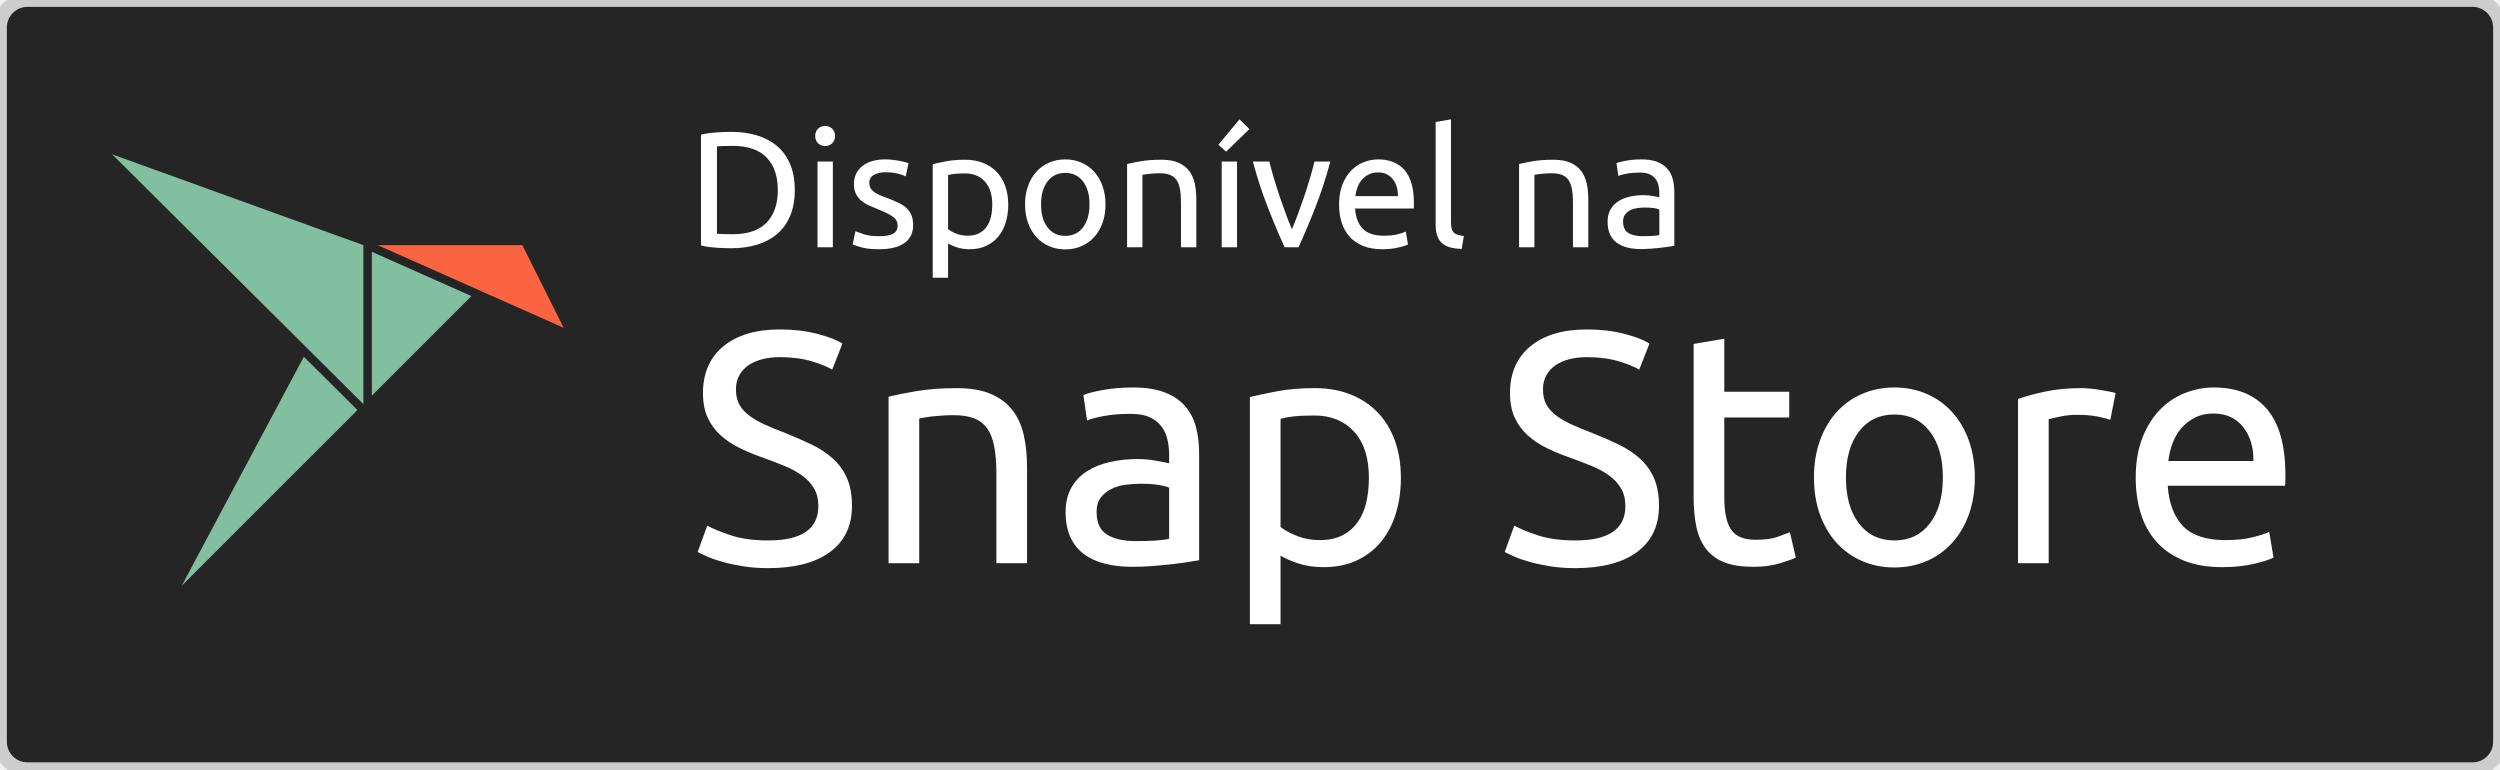
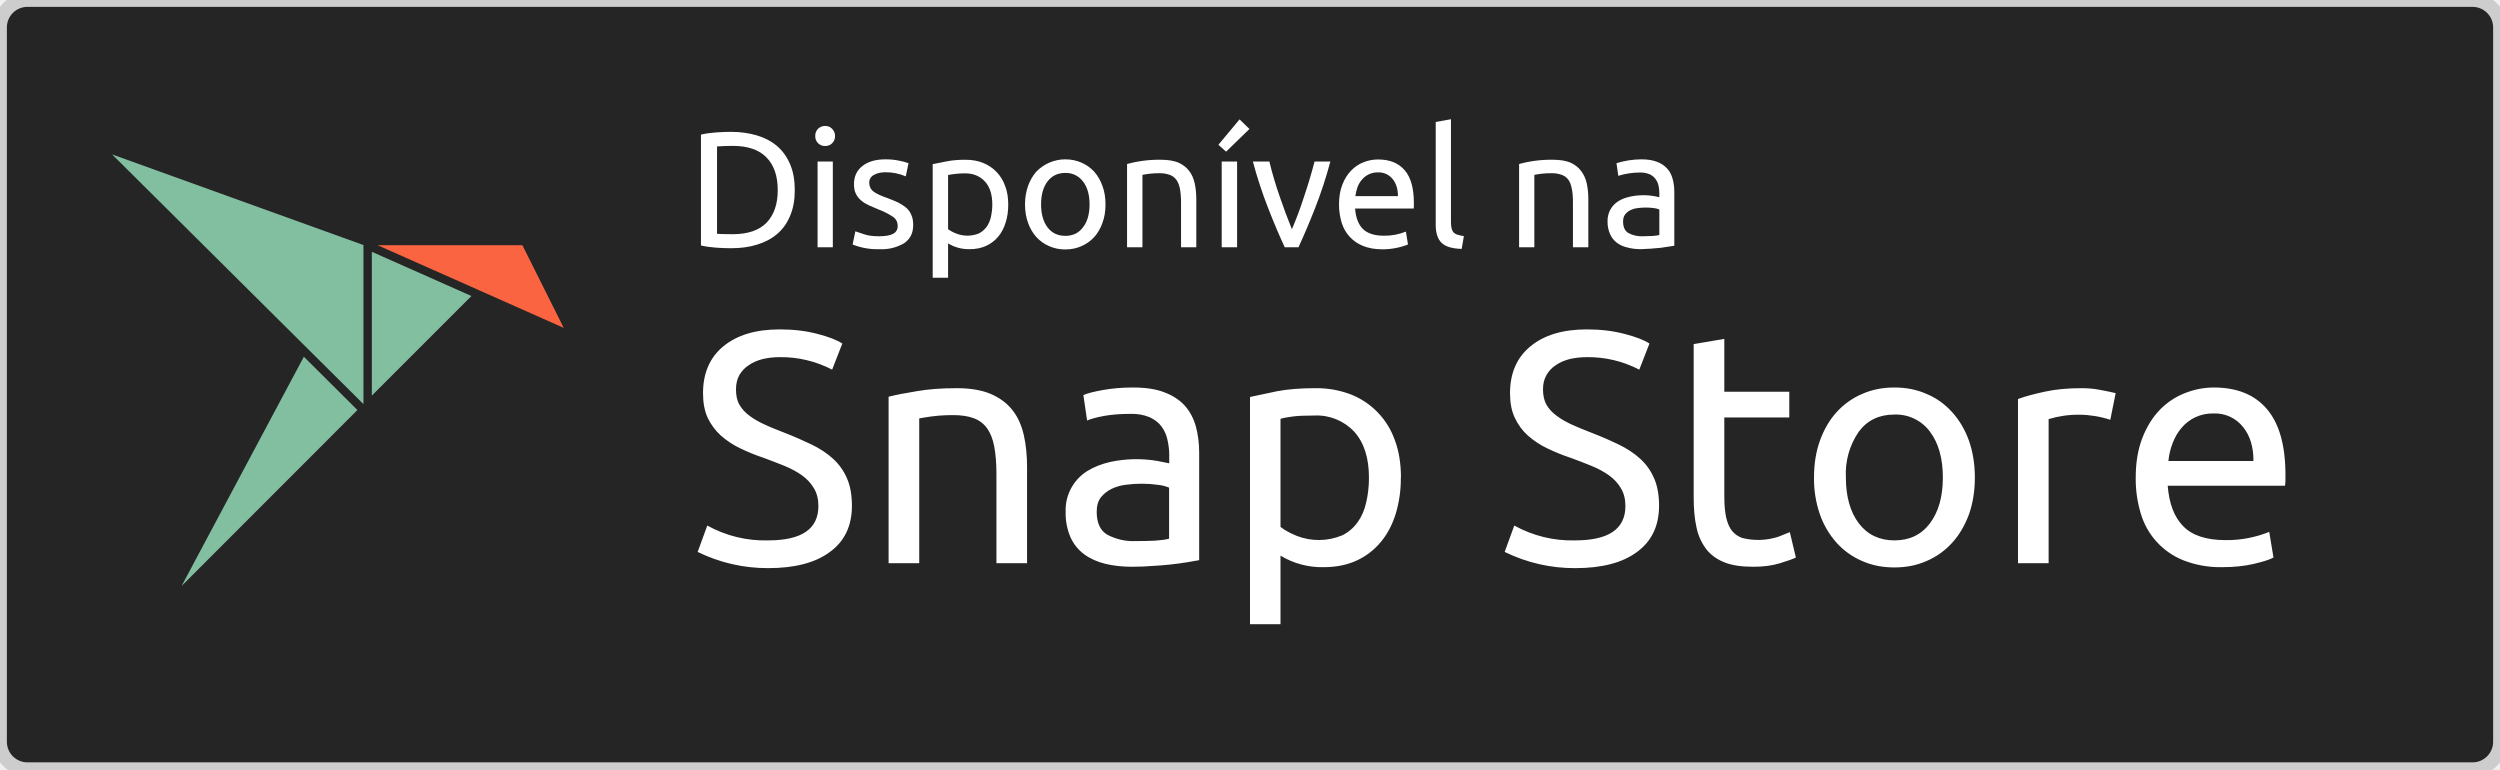
- <svg xmlns="http://www.w3.org/2000/svg" width="182px" height="56px" viewBox="0 0 182 56" version="1.1">
-   <g id="[PT]-snap-store-black-uneditable" stroke="none" stroke-width="1" fill="none" fill-rule="evenodd">
-     <rect id="Rectangle-path" stroke="#CDCDCD" fill="#252525" x="0" y="0" width="182" height="56" rx="2" />
-     <path d="M27.07,28.802 L27.07,18.331 L34.319,21.553 L27.07,28.802 Z M13.23,42.641 L22.119,25.974 L26.02,29.852 L13.23,42.641 Z M8.161,11.233 L26.455,17.846 L26.455,29.417 L8.161,11.233 Z" id="body" fill="#82BEA0" fill-rule="nonzero" />
-     <polygon id="head" fill="#FA6441" fill-rule="nonzero" points="38.026 17.845 27.49 17.845 41.036 23.866" />
-     <path d="M57.86,13.836 C57.86,14.556 57.748,15.182 57.524,15.714 C57.3,16.246 56.984,16.686 56.576,17.034 C56.168,17.382 55.68,17.642 55.112,17.814 C54.544,17.986 53.92,18.072 53.24,18.072 C52.904,18.072 52.534,18.058 52.13,18.03 C51.726,18.002 51.36,17.948 51.032,17.868 L51.032,9.804 C51.36,9.724 51.726,9.67 52.13,9.642 C52.534,9.614 52.904,9.6 53.24,9.6 C53.92,9.6 54.544,9.686 55.112,9.858 C55.68,10.03 56.168,10.29 56.576,10.638 C56.984,10.986 57.3,11.426 57.524,11.958 C57.748,12.49 57.86,13.116 57.86,13.836 Z M53.336,17.052 C54.44,17.052 55.264,16.77 55.808,16.206 C56.352,15.642 56.624,14.852 56.624,13.836 C56.624,12.82 56.352,12.03 55.808,11.466 C55.264,10.902 54.44,10.62 53.336,10.62 C53.008,10.62 52.754,10.624 52.574,10.632 C52.394,10.64 52.268,10.648 52.196,10.656 L52.196,17.016 C52.268,17.024 52.394,17.032 52.574,17.04 C52.754,17.048 53.008,17.052 53.336,17.052 Z M60.632,18 L59.516,18 L59.516,11.76 L60.632,11.76 L60.632,18 Z M60.068,10.632 C59.868,10.632 59.698,10.566 59.558,10.434 C59.418,10.302 59.348,10.124 59.348,9.9 C59.348,9.676 59.418,9.498 59.558,9.366 C59.698,9.234 59.868,9.168 60.068,9.168 C60.268,9.168 60.438,9.234 60.578,9.366 C60.718,9.498 60.788,9.676 60.788,9.9 C60.788,10.124 60.718,10.302 60.578,10.434 C60.438,10.566 60.268,10.632 60.068,10.632 Z M64.004,17.196 C64.46,17.196 64.798,17.136 65.018,17.016 C65.238,16.896 65.348,16.704 65.348,16.44 C65.348,16.168 65.24,15.952 65.024,15.792 C64.808,15.632 64.452,15.452 63.956,15.252 C63.716,15.156 63.486,15.058 63.266,14.958 C63.046,14.858 62.856,14.74 62.696,14.604 C62.536,14.468 62.408,14.304 62.312,14.112 C62.216,13.92 62.168,13.684 62.168,13.404 C62.168,12.852 62.372,12.414 62.78,12.09 C63.188,11.766 63.744,11.604 64.448,11.604 C64.624,11.604 64.8,11.614 64.976,11.634 C65.152,11.654 65.316,11.678 65.468,11.706 C65.62,11.734 65.754,11.764 65.87,11.796 C65.986,11.828 66.076,11.856 66.14,11.88 L65.936,12.84 C65.816,12.776 65.628,12.71 65.372,12.642 C65.116,12.574 64.808,12.54 64.448,12.54 C64.136,12.54 63.864,12.602 63.632,12.726 C63.4,12.85 63.284,13.044 63.284,13.308 C63.284,13.444 63.31,13.564 63.362,13.668 C63.414,13.772 63.494,13.866 63.602,13.95 C63.71,14.034 63.844,14.112 64.004,14.184 C64.164,14.256 64.356,14.332 64.58,14.412 C64.876,14.524 65.14,14.634 65.372,14.742 C65.604,14.85 65.802,14.976 65.966,15.12 C66.13,15.264 66.256,15.438 66.344,15.642 C66.432,15.846 66.476,16.096 66.476,16.392 C66.476,16.968 66.262,17.404 65.834,17.7 C65.406,17.996 64.796,18.144 64.004,18.144 C63.452,18.144 63.02,18.098 62.708,18.006 C62.396,17.914 62.184,17.844 62.072,17.796 L62.276,16.836 C62.404,16.884 62.608,16.956 62.888,17.052 C63.168,17.148 63.54,17.196 64.004,17.196 Z M72.236,14.892 C72.236,14.164 72.056,13.604 71.696,13.212 C71.336,12.82 70.856,12.624 70.256,12.624 C69.92,12.624 69.658,12.636 69.47,12.66 C69.282,12.684 69.132,12.712 69.02,12.744 L69.02,16.68 C69.156,16.792 69.352,16.9 69.608,17.004 C69.864,17.108 70.144,17.16 70.448,17.16 C70.768,17.16 71.042,17.102 71.27,16.986 C71.498,16.87 71.684,16.71 71.828,16.506 C71.972,16.302 72.076,16.062 72.14,15.786 C72.204,15.51 72.236,15.212 72.236,14.892 Z M73.4,14.892 C73.4,15.364 73.338,15.8 73.214,16.2 C73.09,16.6 72.908,16.944 72.668,17.232 C72.428,17.52 72.134,17.744 71.786,17.904 C71.438,18.064 71.04,18.144 70.592,18.144 C70.232,18.144 69.914,18.096 69.638,18 C69.362,17.904 69.156,17.812 69.02,17.724 L69.02,20.22 L67.904,20.22 L67.904,11.952 C68.168,11.888 68.498,11.818 68.894,11.742 C69.29,11.666 69.748,11.628 70.268,11.628 C70.748,11.628 71.18,11.704 71.564,11.856 C71.948,12.008 72.276,12.224 72.548,12.504 C72.82,12.784 73.03,13.126 73.178,13.53 C73.326,13.934 73.4,14.388 73.4,14.892 Z M80.48,14.88 C80.48,15.376 80.408,15.824 80.264,16.224 C80.12,16.624 79.918,16.968 79.658,17.256 C79.398,17.544 79.088,17.766 78.728,17.922 C78.368,18.078 77.976,18.156 77.552,18.156 C77.128,18.156 76.736,18.078 76.376,17.922 C76.016,17.766 75.706,17.544 75.446,17.256 C75.186,16.968 74.984,16.624 74.84,16.224 C74.696,15.824 74.624,15.376 74.624,14.88 C74.624,14.392 74.696,13.946 74.84,13.542 C74.984,13.138 75.186,12.792 75.446,12.504 C75.706,12.216 76.016,11.994 76.376,11.838 C76.736,11.682 77.128,11.604 77.552,11.604 C77.976,11.604 78.368,11.682 78.728,11.838 C79.088,11.994 79.398,12.216 79.658,12.504 C79.918,12.792 80.12,13.138 80.264,13.542 C80.408,13.946 80.48,14.392 80.48,14.88 Z M79.316,14.88 C79.316,14.176 79.158,13.618 78.842,13.206 C78.526,12.794 78.096,12.588 77.552,12.588 C77.008,12.588 76.578,12.794 76.262,13.206 C75.946,13.618 75.788,14.176 75.788,14.88 C75.788,15.584 75.946,16.142 76.262,16.554 C76.578,16.966 77.008,17.172 77.552,17.172 C78.096,17.172 78.526,16.966 78.842,16.554 C79.158,16.142 79.316,15.584 79.316,14.88 Z M82.052,11.94 C82.308,11.876 82.648,11.808 83.072,11.736 C83.496,11.664 83.984,11.628 84.536,11.628 C85.032,11.628 85.444,11.698 85.772,11.838 C86.1,11.978 86.362,12.174 86.558,12.426 C86.754,12.678 86.892,12.98 86.972,13.332 C87.052,13.684 87.092,14.072 87.092,14.496 L87.092,18 L85.976,18 L85.976,14.736 C85.976,14.352 85.95,14.024 85.898,13.752 C85.846,13.48 85.76,13.26 85.64,13.092 C85.52,12.924 85.36,12.802 85.16,12.726 C84.96,12.65 84.712,12.612 84.416,12.612 C84.296,12.612 84.172,12.616 84.044,12.624 C83.916,12.632 83.794,12.642 83.678,12.654 C83.562,12.666 83.458,12.68 83.366,12.696 C83.274,12.712 83.208,12.724 83.168,12.732 L83.168,18 L82.052,18 L82.052,11.94 Z M90.056,18 L88.94,18 L88.94,11.76 L90.056,11.76 L90.056,18 Z M90.956,9.396 L89.264,11.04 L88.7,10.536 L90.236,8.688 L90.956,9.396 Z M96.848,11.76 C96.536,12.928 96.17,14.048 95.75,15.12 C95.33,16.192 94.924,17.152 94.532,18 L93.524,18 C93.132,17.152 92.726,16.192 92.306,15.12 C91.886,14.048 91.52,12.928 91.208,11.76 L92.408,11.76 C92.504,12.152 92.618,12.57 92.75,13.014 C92.882,13.458 93.022,13.898 93.17,14.334 C93.318,14.77 93.468,15.192 93.62,15.6 C93.772,16.008 93.916,16.372 94.052,16.692 C94.188,16.372 94.332,16.008 94.484,15.6 C94.636,15.192 94.786,14.77 94.934,14.334 C95.082,13.898 95.222,13.458 95.354,13.014 C95.486,12.57 95.6,12.152 95.696,11.76 L96.848,11.76 Z M97.484,14.892 C97.484,14.34 97.564,13.858 97.724,13.446 C97.884,13.034 98.096,12.692 98.36,12.42 C98.624,12.148 98.928,11.944 99.272,11.808 C99.616,11.672 99.968,11.604 100.328,11.604 C101.168,11.604 101.812,11.866 102.26,12.39 C102.708,12.914 102.932,13.712 102.932,14.784 L102.932,14.97 C102.932,15.046 102.928,15.116 102.92,15.18 L98.648,15.18 C98.696,15.828 98.884,16.32 99.212,16.656 C99.54,16.992 100.052,17.16 100.748,17.16 C101.14,17.16 101.47,17.126 101.738,17.058 C102.006,16.99 102.208,16.924 102.344,16.86 L102.5,17.796 C102.364,17.868 102.126,17.944 101.786,18.024 C101.446,18.104 101.06,18.144 100.628,18.144 C100.084,18.144 99.614,18.062 99.218,17.898 C98.822,17.734 98.496,17.508 98.24,17.22 C97.984,16.932 97.794,16.59 97.67,16.194 C97.546,15.798 97.484,15.364 97.484,14.892 Z M101.768,14.28 C101.776,13.776 101.65,13.362 101.39,13.038 C101.13,12.714 100.772,12.552 100.316,12.552 C100.06,12.552 99.834,12.602 99.638,12.702 C99.442,12.802 99.276,12.932 99.14,13.092 C99.004,13.252 98.898,13.436 98.822,13.644 C98.746,13.852 98.696,14.064 98.672,14.28 L101.768,14.28 Z M106.412,18.12 C105.724,18.104 105.236,17.956 104.948,17.676 C104.66,17.396 104.516,16.96 104.516,16.368 L104.516,8.88 L105.632,8.688 L105.632,16.188 C105.632,16.372 105.648,16.524 105.68,16.644 C105.712,16.764 105.764,16.86 105.836,16.932 C105.908,17.004 106.004,17.058 106.124,17.094 C106.244,17.13 106.392,17.16 106.568,17.184 L106.412,18.12 Z M110.588,11.94 C110.844,11.876 111.184,11.808 111.608,11.736 C112.032,11.664 112.52,11.628 113.072,11.628 C113.568,11.628 113.98,11.698 114.308,11.838 C114.636,11.978 114.898,12.174 115.094,12.426 C115.29,12.678 115.428,12.98 115.508,13.332 C115.588,13.684 115.628,14.072 115.628,14.496 L115.628,18 L114.512,18 L114.512,14.736 C114.512,14.352 114.486,14.024 114.434,13.752 C114.382,13.48 114.296,13.26 114.176,13.092 C114.056,12.924 113.896,12.802 113.696,12.726 C113.496,12.65 113.248,12.612 112.952,12.612 C112.832,12.612 112.708,12.616 112.58,12.624 C112.452,12.632 112.33,12.642 112.214,12.654 C112.098,12.666 111.994,12.68 111.902,12.696 C111.81,12.712 111.744,12.724 111.704,12.732 L111.704,18 L110.588,18 L110.588,11.94 Z M119.588,17.196 C119.852,17.196 120.086,17.19 120.29,17.178 C120.494,17.166 120.664,17.144 120.8,17.112 L120.8,15.252 C120.72,15.212 120.59,15.178 120.41,15.15 C120.23,15.122 120.012,15.108 119.756,15.108 C119.588,15.108 119.41,15.12 119.222,15.144 C119.034,15.168 118.862,15.218 118.706,15.294 C118.55,15.37 118.42,15.474 118.316,15.606 C118.212,15.738 118.16,15.912 118.16,16.128 C118.16,16.528 118.288,16.806 118.544,16.962 C118.8,17.118 119.148,17.196 119.588,17.196 Z M119.492,11.604 C119.94,11.604 120.318,11.662 120.626,11.778 C120.934,11.894 121.182,12.058 121.37,12.27 C121.558,12.482 121.692,12.734 121.772,13.026 C121.852,13.318 121.892,13.64 121.892,13.992 L121.892,17.892 C121.796,17.908 121.662,17.93 121.49,17.958 C121.318,17.986 121.124,18.012 120.908,18.036 C120.692,18.06 120.458,18.082 120.206,18.102 C119.954,18.122 119.704,18.132 119.456,18.132 C119.104,18.132 118.78,18.096 118.484,18.024 C118.188,17.952 117.932,17.838 117.716,17.682 C117.5,17.526 117.332,17.32 117.212,17.064 C117.092,16.808 117.032,16.5 117.032,16.14 C117.032,15.796 117.102,15.5 117.242,15.252 C117.382,15.004 117.572,14.804 117.812,14.652 C118.052,14.5 118.332,14.388 118.652,14.316 C118.972,14.244 119.308,14.208 119.66,14.208 C119.772,14.208 119.888,14.214 120.008,14.226 C120.128,14.238 120.242,14.254 120.35,14.274 C120.458,14.294 120.552,14.312 120.632,14.328 C120.712,14.344 120.768,14.356 120.8,14.364 L120.8,14.052 C120.8,13.868 120.78,13.686 120.74,13.506 C120.7,13.326 120.628,13.166 120.524,13.026 C120.42,12.886 120.278,12.774 120.098,12.69 C119.918,12.606 119.684,12.564 119.396,12.564 C119.028,12.564 118.706,12.59 118.43,12.642 C118.154,12.694 117.948,12.748 117.812,12.804 L117.68,11.88 C117.824,11.816 118.064,11.754 118.4,11.694 C118.736,11.634 119.1,11.604 119.492,11.604 Z M55.928,39.344 C58.36,39.344 59.576,38.512 59.576,36.848 C59.576,36.336 59.468,35.9 59.252,35.54 C59.036,35.18 58.744,34.868 58.376,34.604 C58.008,34.34 57.588,34.112 57.116,33.92 C56.644,33.728 56.144,33.536 55.616,33.344 C55.008,33.136 54.432,32.9 53.888,32.636 C53.344,32.372 52.872,32.06 52.472,31.7 C52.072,31.34 51.756,30.912 51.524,30.416 C51.292,29.92 51.176,29.32 51.176,28.616 C51.176,27.16 51.672,26.024 52.664,25.208 C53.656,24.392 55.024,23.984 56.768,23.984 C57.776,23.984 58.692,24.092 59.516,24.308 C60.34,24.524 60.944,24.76 61.328,25.016 L60.584,26.912 C60.248,26.704 59.748,26.5 59.084,26.3 C58.42,26.1 57.648,26 56.768,26 C56.32,26 55.904,26.048 55.52,26.144 C55.136,26.24 54.8,26.384 54.512,26.576 C54.224,26.768 53.996,27.012 53.828,27.308 C53.66,27.604 53.576,27.952 53.576,28.352 C53.576,28.8 53.664,29.176 53.84,29.48 C54.016,29.784 54.264,30.052 54.584,30.284 C54.904,30.516 55.276,30.728 55.7,30.92 C56.124,31.112 56.592,31.304 57.104,31.496 C57.824,31.784 58.484,32.072 59.084,32.36 C59.684,32.648 60.204,32.992 60.644,33.392 C61.084,33.792 61.424,34.268 61.664,34.82 C61.904,35.372 62.024,36.04 62.024,36.824 C62.024,38.28 61.492,39.4 60.428,40.184 C59.364,40.968 57.864,41.36 55.928,41.36 C55.272,41.36 54.668,41.316 54.116,41.228 C53.564,41.14 53.072,41.036 52.64,40.916 C52.208,40.796 51.836,40.668 51.524,40.532 C51.212,40.396 50.968,40.28 50.792,40.184 L51.488,38.264 C51.856,38.472 52.416,38.704 53.168,38.96 C53.92,39.216 54.84,39.344 55.928,39.344 Z M64.688,28.88 C65.2,28.752 65.88,28.616 66.728,28.472 C67.576,28.328 68.552,28.256 69.656,28.256 C70.648,28.256 71.472,28.396 72.128,28.676 C72.784,28.956 73.308,29.348 73.7,29.852 C74.092,30.356 74.368,30.96 74.528,31.664 C74.688,32.368 74.768,33.144 74.768,33.992 L74.768,41 L72.536,41 L72.536,34.472 C72.536,33.704 72.484,33.048 72.38,32.504 C72.276,31.96 72.104,31.52 71.864,31.184 C71.624,30.848 71.304,30.604 70.904,30.452 C70.504,30.3 70.008,30.224 69.416,30.224 C69.176,30.224 68.928,30.232 68.672,30.248 C68.416,30.264 68.172,30.284 67.94,30.308 C67.708,30.332 67.5,30.36 67.316,30.392 C67.132,30.424 67,30.448 66.92,30.464 L66.92,41 L64.688,41 L64.688,28.88 Z M82.688,39.392 C83.216,39.392 83.684,39.38 84.092,39.356 C84.5,39.332 84.84,39.288 85.112,39.224 L85.112,35.504 C84.952,35.424 84.692,35.356 84.332,35.3 C83.972,35.244 83.536,35.216 83.024,35.216 C82.688,35.216 82.332,35.24 81.956,35.288 C81.58,35.336 81.236,35.436 80.924,35.588 C80.612,35.74 80.352,35.948 80.144,36.212 C79.936,36.476 79.832,36.824 79.832,37.256 C79.832,38.056 80.088,38.612 80.6,38.924 C81.112,39.236 81.808,39.392 82.688,39.392 Z M82.496,28.208 C83.392,28.208 84.148,28.324 84.764,28.556 C85.38,28.788 85.876,29.116 86.252,29.54 C86.628,29.964 86.896,30.468 87.056,31.052 C87.216,31.636 87.296,32.28 87.296,32.984 L87.296,40.784 C87.104,40.816 86.836,40.86 86.492,40.916 C86.148,40.972 85.76,41.024 85.328,41.072 C84.896,41.12 84.428,41.164 83.924,41.204 C83.42,41.244 82.92,41.264 82.424,41.264 C81.72,41.264 81.072,41.192 80.48,41.048 C79.888,40.904 79.376,40.676 78.944,40.364 C78.512,40.052 78.176,39.64 77.936,39.128 C77.696,38.616 77.576,38 77.576,37.28 C77.576,36.592 77.716,36 77.996,35.504 C78.276,35.008 78.656,34.608 79.136,34.304 C79.616,34 80.176,33.776 80.816,33.632 C81.456,33.488 82.128,33.416 82.832,33.416 C83.056,33.416 83.288,33.428 83.528,33.452 C83.768,33.476 83.996,33.508 84.212,33.548 C84.428,33.588 84.616,33.624 84.776,33.656 C84.936,33.688 85.048,33.712 85.112,33.728 L85.112,33.104 C85.112,32.736 85.072,32.372 84.992,32.012 C84.912,31.652 84.768,31.332 84.56,31.052 C84.352,30.772 84.068,30.548 83.708,30.38 C83.348,30.212 82.88,30.128 82.304,30.128 C81.568,30.128 80.924,30.18 80.372,30.284 C79.82,30.388 79.408,30.496 79.136,30.608 L78.872,28.76 C79.16,28.632 79.64,28.508 80.312,28.388 C80.984,28.268 81.712,28.208 82.496,28.208 Z M99.656,34.784 C99.656,33.328 99.296,32.208 98.576,31.424 C97.856,30.64 96.896,30.248 95.696,30.248 C95.024,30.248 94.5,30.272 94.124,30.32 C93.748,30.368 93.448,30.424 93.224,30.488 L93.224,38.36 C93.496,38.584 93.888,38.8 94.4,39.008 C94.912,39.216 95.472,39.32 96.08,39.32 C96.72,39.32 97.268,39.204 97.724,38.972 C98.18,38.74 98.552,38.42 98.84,38.012 C99.128,37.604 99.336,37.124 99.464,36.572 C99.592,36.02 99.656,35.424 99.656,34.784 Z M101.984,34.784 C101.984,35.728 101.86,36.6 101.612,37.4 C101.364,38.2 101,38.888 100.52,39.464 C100.04,40.04 99.452,40.488 98.756,40.808 C98.06,41.128 97.264,41.288 96.368,41.288 C95.648,41.288 95.012,41.192 94.46,41 C93.908,40.808 93.496,40.624 93.224,40.448 L93.224,45.44 L90.992,45.44 L90.992,28.904 C91.52,28.776 92.18,28.636 92.972,28.484 C93.764,28.332 94.68,28.256 95.72,28.256 C96.68,28.256 97.544,28.408 98.312,28.712 C99.08,29.016 99.736,29.448 100.28,30.008 C100.824,30.568 101.244,31.252 101.54,32.06 C101.836,32.868 101.984,33.776 101.984,34.784 Z M114.68,39.344 C117.112,39.344 118.328,38.512 118.328,36.848 C118.328,36.336 118.22,35.9 118.004,35.54 C117.788,35.18 117.496,34.868 117.128,34.604 C116.76,34.34 116.34,34.112 115.868,33.92 C115.396,33.728 114.896,33.536 114.368,33.344 C113.76,33.136 113.184,32.9 112.64,32.636 C112.096,32.372 111.624,32.06 111.224,31.7 C110.824,31.34 110.508,30.912 110.276,30.416 C110.044,29.92 109.928,29.32 109.928,28.616 C109.928,27.16 110.424,26.024 111.416,25.208 C112.408,24.392 113.776,23.984 115.52,23.984 C116.528,23.984 117.444,24.092 118.268,24.308 C119.092,24.524 119.696,24.76 120.08,25.016 L119.336,26.912 C119,26.704 118.5,26.5 117.836,26.3 C117.172,26.1 116.4,26 115.52,26 C115.072,26 114.656,26.048 114.272,26.144 C113.888,26.24 113.552,26.384 113.264,26.576 C112.976,26.768 112.748,27.012 112.58,27.308 C112.412,27.604 112.328,27.952 112.328,28.352 C112.328,28.8 112.416,29.176 112.592,29.48 C112.768,29.784 113.016,30.052 113.336,30.284 C113.656,30.516 114.028,30.728 114.452,30.92 C114.876,31.112 115.344,31.304 115.856,31.496 C116.576,31.784 117.236,32.072 117.836,32.36 C118.436,32.648 118.956,32.992 119.396,33.392 C119.836,33.792 120.176,34.268 120.416,34.82 C120.656,35.372 120.776,36.04 120.776,36.824 C120.776,38.28 120.244,39.4 119.18,40.184 C118.116,40.968 116.616,41.36 114.68,41.36 C114.024,41.36 113.42,41.316 112.868,41.228 C112.316,41.14 111.824,41.036 111.392,40.916 C110.96,40.796 110.588,40.668 110.276,40.532 C109.964,40.396 109.72,40.28 109.544,40.184 L110.24,38.264 C110.608,38.472 111.168,38.704 111.92,38.96 C112.672,39.216 113.592,39.344 114.68,39.344 Z M125.528,28.52 L130.256,28.52 L130.256,30.392 L125.528,30.392 L125.528,36.152 C125.528,36.776 125.576,37.292 125.672,37.7 C125.768,38.108 125.912,38.428 126.104,38.66 C126.296,38.892 126.536,39.056 126.824,39.152 C127.112,39.248 127.448,39.296 127.832,39.296 C128.504,39.296 129.044,39.22 129.452,39.068 C129.86,38.916 130.144,38.808 130.304,38.744 L130.736,40.592 C130.512,40.704 130.12,40.844 129.56,41.012 C129,41.18 128.36,41.264 127.64,41.264 C126.792,41.264 126.092,41.156 125.54,40.94 C124.988,40.724 124.544,40.4 124.208,39.968 C123.872,39.536 123.636,39.004 123.5,38.372 C123.364,37.74 123.296,37.008 123.296,36.176 L123.296,25.04 L125.528,24.656 L125.528,28.52 Z M143.768,34.76 C143.768,35.752 143.624,36.648 143.336,37.448 C143.048,38.248 142.644,38.936 142.124,39.512 C141.604,40.088 140.984,40.532 140.264,40.844 C139.544,41.156 138.76,41.312 137.912,41.312 C137.064,41.312 136.28,41.156 135.56,40.844 C134.84,40.532 134.22,40.088 133.7,39.512 C133.18,38.936 132.776,38.248 132.488,37.448 C132.2,36.648 132.056,35.752 132.056,34.76 C132.056,33.784 132.2,32.892 132.488,32.084 C132.776,31.276 133.18,30.584 133.7,30.008 C134.22,29.432 134.84,28.988 135.56,28.676 C136.28,28.364 137.064,28.208 137.912,28.208 C138.76,28.208 139.544,28.364 140.264,28.676 C140.984,28.988 141.604,29.432 142.124,30.008 C142.644,30.584 143.048,31.276 143.336,32.084 C143.624,32.892 143.768,33.784 143.768,34.76 Z M141.44,34.76 C141.44,33.352 141.124,32.236 140.492,31.412 C139.86,30.588 139,30.176 137.912,30.176 C136.824,30.176 135.964,30.588 135.332,31.412 C134.7,32.236 134.384,33.352 134.384,34.76 C134.384,36.168 134.7,37.284 135.332,38.108 C135.964,38.932 136.824,39.344 137.912,39.344 C139,39.344 139.86,38.932 140.492,38.108 C141.124,37.284 141.44,36.168 141.44,34.76 Z M151.52,28.256 C151.712,28.256 151.932,28.268 152.18,28.292 C152.428,28.316 152.672,28.348 152.912,28.388 C153.152,28.428 153.372,28.468 153.572,28.508 C153.772,28.548 153.92,28.584 154.016,28.616 L153.632,30.56 C153.456,30.496 153.164,30.42 152.756,30.332 C152.348,30.244 151.824,30.2 151.184,30.2 C150.768,30.2 150.356,30.244 149.948,30.332 C149.54,30.42 149.272,30.48 149.144,30.512 L149.144,41 L146.912,41 L146.912,29.048 C147.44,28.856 148.096,28.676 148.88,28.508 C149.664,28.34 150.544,28.256 151.52,28.256 Z M155.48,34.784 C155.48,33.68 155.64,32.716 155.96,31.892 C156.28,31.068 156.704,30.384 157.232,29.84 C157.76,29.296 158.368,28.888 159.056,28.616 C159.744,28.344 160.448,28.208 161.168,28.208 C162.848,28.208 164.136,28.732 165.032,29.78 C165.928,30.828 166.376,32.424 166.376,34.568 L166.376,34.94 C166.376,35.092 166.368,35.232 166.352,35.36 L157.808,35.36 C157.904,36.656 158.28,37.64 158.936,38.312 C159.592,38.984 160.616,39.32 162.008,39.32 C162.792,39.32 163.452,39.252 163.988,39.116 C164.524,38.98 164.928,38.848 165.2,38.72 L165.512,40.592 C165.24,40.736 164.764,40.888 164.084,41.048 C163.404,41.208 162.632,41.288 161.768,41.288 C160.68,41.288 159.74,41.124 158.948,40.796 C158.156,40.468 157.504,40.016 156.992,39.44 C156.48,38.864 156.1,38.18 155.852,37.388 C155.604,36.596 155.48,35.728 155.48,34.784 Z M164.048,33.56 C164.064,32.552 163.812,31.724 163.292,31.076 C162.772,30.428 162.056,30.104 161.144,30.104 C160.632,30.104 160.18,30.204 159.788,30.404 C159.396,30.604 159.064,30.864 158.792,31.184 C158.52,31.504 158.308,31.872 158.156,32.288 C158.004,32.704 157.904,33.128 157.856,33.56 L164.048,33.56 Z" id="Combined-Shape" fill="#FFFFFF" />
+ <svg xmlns="http://www.w3.org/2000/svg" width="182" height="56">
+   <g fill="none" fill-rule="evenodd">
+     <rect stroke="#CDCDCD" fill="#252525" width="182" height="56" rx="2" />
+     <path d="M27.07 28.8V18.33l7.25 3.22-7.25 7.25zM13.23 42.64l8.89-16.67 3.9 3.88-12.79 12.8zm-5.07-31.4l18.3 6.6v11.58L8.15 11.23z" fill="#82BEA0" fill-rule="nonzero" />
+     <path fill="#FA6441" fill-rule="nonzero" d="M38.03 17.85H27.49l13.55 6.02z" />
+     <path d="M57.86 13.84c0 .72-.11 1.34-.34 1.87-.22.54-.54.98-.94 1.32-.41.35-.9.61-1.47.78-.57.18-1.19.26-1.87.26-.34 0-.7-.01-1.11-.04-.4-.03-.77-.08-1.1-.16V9.8c.33-.08.7-.13 1.1-.16.4-.03.77-.04 1.11-.04.68 0 1.3.09 1.87.26.57.17 1.06.43 1.47.78.4.35.72.79.94 1.32.23.53.34 1.16.34 1.88zm-4.52 3.21c1.1 0 1.92-.28 2.47-.84.54-.57.81-1.36.81-2.37 0-1.02-.27-1.81-.81-2.37-.55-.57-1.37-.85-2.47-.85a18.35 18.35 0 00-1.14.04v6.36l.37.02.77.01zm7.3.95h-1.12v-6.24h1.11V18zm-.57-7.37a.7.7 0 01-.72-.73.7.7 0 01.72-.73c.2 0 .37.06.5.2a.7.7 0 01.22.53.7.7 0 01-.72.73zM64 17.2c.46 0 .8-.06 1.02-.18a.6.6 0 00.33-.58c0-.27-.11-.49-.33-.65a5.14 5.14 0 00-1.06-.54l-.7-.3c-.21-.1-.4-.21-.56-.35-.16-.13-.3-.3-.39-.49-.1-.19-.14-.43-.14-.7 0-.56.2-1 .61-1.32.4-.32.96-.49 1.67-.49a4.67 4.67 0 011.02.1 4.79 4.79 0 01.67.18l-.2.96a3.64 3.64 0 00-1.49-.3c-.31 0-.59.06-.82.19a.62.62 0 00-.35.58c0 .13.03.25.08.36.05.1.13.2.24.28.11.08.24.16.4.23.16.08.36.15.58.23.3.11.56.22.8.33.22.11.42.24.59.38.16.14.29.32.37.52.1.2.14.46.14.75 0 .58-.22 1.01-.65 1.31a3.2 3.2 0 01-1.83.44 4.78 4.78 0 01-1.93-.34l.2-.96.62.21c.28.1.65.15 1.11.15zm8.24-2.3c0-.74-.18-1.3-.54-1.69-.36-.39-.84-.59-1.44-.59a6.59 6.59 0 00-1.24.12v3.94c.14.11.33.22.59.32a2.21 2.21 0 001.66-.01c.23-.12.41-.28.56-.48.14-.2.25-.45.31-.72.06-.28.1-.58.1-.9zm1.16 0c0 .46-.06.9-.19 1.3-.12.4-.3.74-.54 1.03-.24.29-.54.51-.88.67-.35.16-.75.24-1.2.24a2.9 2.9 0 01-1.57-.42v2.5H67.9v-8.27l1-.2c.39-.08.85-.12 1.37-.12.48 0 .91.07 1.3.23a2.78 2.78 0 011.6 1.67c.16.4.23.86.23 1.36zm7.08-.02c0 .5-.07.94-.22 1.34-.14.4-.34.75-.6 1.04-.26.28-.57.5-.93.66-.36.16-.75.24-1.18.24-.42 0-.81-.08-1.17-.24a2.67 2.67 0 01-.93-.66 3.07 3.07 0 01-.61-1.04c-.14-.4-.22-.84-.22-1.34 0-.49.08-.93.22-1.34.14-.4.35-.75.6-1.04a2.93 2.93 0 012.1-.9c.44 0 .83.08 1.19.24.36.15.67.38.93.66.26.3.46.64.6 1.04.15.4.22.85.22 1.34zm-1.16 0c0-.7-.16-1.26-.48-1.67a1.54 1.54 0 00-1.29-.62c-.54 0-.97.2-1.29.62-.31.4-.47.97-.47 1.67s.16 1.26.47 1.67c.32.42.75.62 1.3.62.54 0 .97-.2 1.28-.62.32-.4.48-.97.48-1.67zm2.73-2.94a8.82 8.82 0 012.48-.31c.5 0 .91.07 1.24.2.33.15.6.34.79.6.2.25.33.55.41.9.08.35.12.74.12 1.17V18h-1.11v-3.26c0-.39-.03-.72-.08-.99s-.14-.49-.26-.66a1.02 1.02 0 00-.48-.36 2.1 2.1 0 00-.74-.12 5.97 5.97 0 00-1.25.12V18h-1.12v-6.06zm8 6.06h-1.11v-6.24h1.12V18zm.9-8.6l-1.69 1.64-.56-.5 1.54-1.85.72.7zm5.9 2.36a31.46 31.46 0 01-1.1 3.36A52.9 52.9 0 0194.53 18h-1c-.4-.85-.8-1.8-1.22-2.88-.42-1.07-.79-2.2-1.1-3.36h1.2a26.73 26.73 0 00.76 2.57 45.76 45.76 0 00.88 2.36 26.2 26.2 0 00.88-2.36 36.2 36.2 0 00.77-2.57h1.15zm.63 3.13c0-.55.08-1.03.24-1.44.16-.42.38-.76.64-1.03s.57-.48.91-.61c.35-.14.7-.2 1.06-.2.84 0 1.48.26 1.93.78.45.52.67 1.32.67 2.4v.18l-.01.21h-4.27c.05.65.23 1.14.56 1.48.33.33.84.5 1.54.5a4.1 4.1 0 001.6-.3l.15.94a5.08 5.08 0 01-1.87.35c-.55 0-1.02-.09-1.41-.25a2.63 2.63 0 01-1.55-1.7c-.12-.4-.19-.84-.19-1.3zm4.29-.61c0-.5-.12-.92-.38-1.24a1.3 1.3 0 00-1.07-.49 1.47 1.47 0 00-1.18.54 1.8 1.8 0 00-.32.55c-.07.21-.12.42-.15.64h3.1zm4.64 3.84c-.69-.02-1.17-.16-1.46-.44-.29-.28-.43-.72-.43-1.31V8.88l1.11-.2v7.5c0 .2.02.34.05.46.03.12.08.22.16.3.07.06.16.12.28.15.12.04.27.07.45.1l-.16.93zm4.18-6.18a8.82 8.82 0 012.48-.31c.5 0 .91.07 1.24.2.33.15.59.34.78.6.2.25.34.55.42.9.08.35.12.74.12 1.17V18h-1.12v-3.26c0-.39-.02-.72-.08-.99-.05-.27-.13-.49-.25-.66a1.02 1.02 0 00-.48-.36 2.1 2.1 0 00-.75-.12 5.97 5.97 0 00-1.25.12V18h-1.11v-6.06zm9 5.26l.7-.02c.2-.01.37-.04.51-.07v-1.86a1.43 1.43 0 00-.39-.1 4.34 4.34 0 00-1.19 0c-.19.02-.36.07-.51.14a1.1 1.1 0 00-.4.32c-.1.13-.15.3-.15.52 0 .4.13.68.38.83a2 2 0 001.05.24zm-.1-5.6c.45 0 .83.06 1.14.18.3.11.55.28.74.49.19.21.32.46.4.76.08.29.12.61.12.96v3.9a114.98 114.98 0 01-.98.15 22.51 22.51 0 01-1.45.1c-.36 0-.68-.04-.98-.12-.3-.07-.55-.18-.76-.34a1.57 1.57 0 01-.5-.62 2.16 2.16 0 01-.19-.92 1.67 1.67 0 01.78-1.49c.24-.15.52-.26.84-.33a4.58 4.58 0 012.15.04v-.3c0-.2-.02-.37-.06-.55a1.25 1.25 0 00-.22-.48 1.1 1.1 0 00-.42-.34 1.67 1.67 0 00-.7-.13 5.27 5.27 0 00-1.59.24l-.13-.92a6.22 6.22 0 011.81-.28zM55.93 39.34c2.43 0 3.65-.83 3.65-2.5 0-.5-.11-.94-.33-1.3-.21-.36-.5-.67-.87-.94-.37-.26-.8-.49-1.26-.68-.48-.2-.98-.38-1.5-.58-.61-.2-1.19-.44-1.73-.7a6.05 6.05 0 01-1.42-.94c-.4-.36-.71-.79-.95-1.28-.23-.5-.34-1.1-.34-1.8 0-1.46.5-2.6 1.48-3.41 1-.82 2.36-1.23 4.1-1.23 1.02 0 1.93.11 2.76.33.82.21 1.42.45 1.8.7l-.74 1.9a8.05 8.05 0 00-3.82-.91c-.44 0-.86.05-1.24.14-.38.1-.72.24-1 .44-.3.19-.52.43-.7.73-.16.3-.24.64-.24 1.04 0 .45.08.83.26 1.13.18.3.42.57.74.8.32.24.7.45 1.12.64.42.2.9.38 1.4.58.72.28 1.38.57 1.98.86.6.29 1.12.63 1.56 1.03.44.4.78.88 1.02 1.43.24.55.36 1.22.36 2 0 1.46-.53 2.58-1.6 3.36-1.06.79-2.56 1.18-4.5 1.18a11.54 11.54 0 01-5.13-1.18l.7-1.92a8.63 8.63 0 004.44 1.08zm8.76-10.46c.51-.13 1.19-.26 2.04-.4.85-.15 1.82-.22 2.93-.22.99 0 1.81.14 2.47.42.65.28 1.18.67 1.57 1.17.4.5.67 1.11.83 1.81.16.7.24 1.48.24 2.33V41h-2.23v-6.53c0-.77-.06-1.42-.16-1.97-.1-.54-.28-.98-.52-1.32a2.04 2.04 0 00-.96-.73c-.4-.15-.9-.23-1.48-.23a11.93 11.93 0 00-2.1.17l-.4.07V41h-2.23V28.88zm18 10.51c.53 0 1-.01 1.4-.03.41-.03.75-.07 1.02-.14V35.5a2.86 2.86 0 00-.78-.2 8.68 8.68 0 00-2.37-.01 3.3 3.3 0 00-1.04.3c-.3.15-.57.36-.78.62-.2.27-.3.61-.3 1.05 0 .8.25 1.35.76 1.66a4 4 0 002.09.47zm-.2-11.18c.9 0 1.66.11 2.27.35.62.23 1.12.56 1.5.98.37.42.64.93.8 1.51.16.59.24 1.23.24 1.93v7.8l-.8.14a23.37 23.37 0 01-2.58.28c-.5.04-1 .06-1.5.06-.7 0-1.35-.07-1.94-.21-.6-.15-1.1-.37-1.54-.69a3.13 3.13 0 01-1-1.23 4.33 4.33 0 01-.36-1.85 3.35 3.35 0 011.56-2.98c.48-.3 1.04-.52 1.68-.67a9.16 9.16 0 013.4-.08 40.87 40.87 0 01.9.18v-.63c0-.36-.05-.73-.13-1.09a2.5 2.5 0 00-.43-.96c-.2-.28-.5-.5-.85-.67a3.34 3.34 0 00-1.4-.25c-.74 0-1.39.05-1.94.15-.55.1-.96.22-1.23.33l-.27-1.85c.29-.13.77-.25 1.44-.37.67-.12 1.4-.18 2.19-.18zm17.17 6.57c0-1.45-.36-2.57-1.08-3.36a3.72 3.72 0 00-2.88-1.17c-.68 0-1.2.02-1.58.07-.37.05-.67.1-.9.17v7.87c.28.22.67.44 1.18.65a4.42 4.42 0 003.32-.04c.46-.23.83-.55 1.12-.96.29-.4.5-.89.62-1.44.13-.55.2-1.15.2-1.79zm2.32 0a8.8 8.8 0 01-.37 2.62c-.25.8-.61 1.49-1.09 2.06a4.96 4.96 0 01-1.76 1.35c-.7.32-1.5.48-2.4.48a5.8 5.8 0 01-3.14-.84v4.99H91V28.9l1.98-.42c.8-.15 1.71-.22 2.75-.22a7 7 0 012.6.45 5.55 5.55 0 013.22 3.35c.3.8.44 1.72.44 2.72zm12.7 4.56c2.43 0 3.65-.83 3.65-2.5 0-.5-.11-.94-.33-1.3-.21-.36-.5-.67-.87-.94-.37-.26-.79-.49-1.26-.68-.47-.2-.97-.38-1.5-.58-.61-.2-1.19-.44-1.73-.7a6.05 6.05 0 01-1.42-.94c-.4-.36-.71-.79-.94-1.28-.24-.5-.35-1.1-.35-1.8 0-1.46.5-2.6 1.49-3.41.99-.82 2.36-1.23 4.1-1.23 1 0 1.92.11 2.75.33.82.21 1.43.45 1.81.7l-.74 1.9a8.05 8.05 0 00-3.82-.91c-.45 0-.86.05-1.25.14-.38.1-.72.24-1 .44-.3.19-.52.43-.69.73-.17.3-.25.64-.25 1.04 0 .45.09.83.26 1.13.18.3.43.57.75.8.32.24.69.45 1.11.64.43.2.9.38 1.4.58.73.28 1.39.57 1.99.86.6.29 1.12.63 1.56 1.03.44.4.78.88 1.02 1.43.24.55.36 1.22.36 2 0 1.46-.54 2.58-1.6 3.36-1.06.79-2.56 1.18-4.5 1.18a11.54 11.54 0 01-5.14-1.18l.7-1.92a8.63 8.63 0 004.44 1.08zm10.85-10.82h4.73v1.87h-4.73v5.76c0 .63.05 1.14.14 1.55.1.4.24.73.43.96.2.23.44.4.72.5a4.74 4.74 0 002.63-.08l.85-.34.44 1.85c-.23.11-.62.25-1.18.42-.56.17-1.2.25-1.92.25-.85 0-1.55-.1-2.1-.32s-1-.54-1.33-.97a3.9 3.9 0 01-.71-1.6c-.14-.63-.2-1.36-.2-2.2V25.05l2.23-.38v3.86zm18.24 6.24c0 1-.15 1.89-.43 2.69-.3.8-.7 1.49-1.22 2.06a5.33 5.33 0 01-1.86 1.33c-.72.32-1.5.47-2.35.47-.85 0-1.63-.15-2.35-.47a5.33 5.33 0 01-1.86-1.33 6.15 6.15 0 01-1.21-2.06 7.9 7.9 0 01-.43-2.69c0-.98.14-1.87.43-2.68.29-.8.69-1.5 1.21-2.07a5.33 5.33 0 011.86-1.33c.72-.32 1.5-.47 2.35-.47.85 0 1.63.15 2.35.47.72.3 1.34.75 1.86 1.33.52.57.93 1.27 1.22 2.07.28.81.43 1.7.43 2.68zm-2.33 0c0-1.4-.32-2.52-.95-3.35a3.08 3.08 0 00-2.58-1.23c-1.09 0-1.95.4-2.58 1.23a5.37 5.37 0 00-.95 3.35c0 1.4.32 2.52.95 3.35.63.82 1.5 1.23 2.58 1.23 1.09 0 1.95-.4 2.58-1.23.63-.83.95-1.94.95-3.35zm10.08-6.5a6.94 6.94 0 011.4.13 20.92 20.92 0 011.1.23l-.39 1.94a7.48 7.48 0 00-4.49-.05V41h-2.23V29.05c.53-.2 1.19-.37 1.97-.54.78-.17 1.66-.25 2.64-.25zm3.96 6.52c0-1.1.16-2.06.48-2.89.32-.82.74-1.5 1.27-2.05a5.16 5.16 0 011.83-1.22 5.7 5.7 0 012.1-.41c1.69 0 2.98.52 3.87 1.57.9 1.05 1.35 2.64 1.35 4.79v.37c0 .15-.01.3-.03.42h-8.54c.1 1.3.47 2.28 1.13 2.95.65.67 1.68 1.01 3.07 1.01a8.19 8.19 0 003.19-.6l.31 1.87c-.27.15-.75.3-1.43.46-.68.16-1.45.24-2.31.24a7.35 7.35 0 01-2.82-.5 5.26 5.26 0 01-3.1-3.4 8.68 8.68 0 01-.37-2.6zm8.57-1.22c.01-1-.24-1.84-.76-2.48a2.6 2.6 0 00-2.15-.98 2.94 2.94 0 00-2.35 1.08c-.27.32-.48.7-.63 1.1-.16.42-.26.85-.3 1.28h6.19z" fill="#FFF" />
  </g>
</svg>
